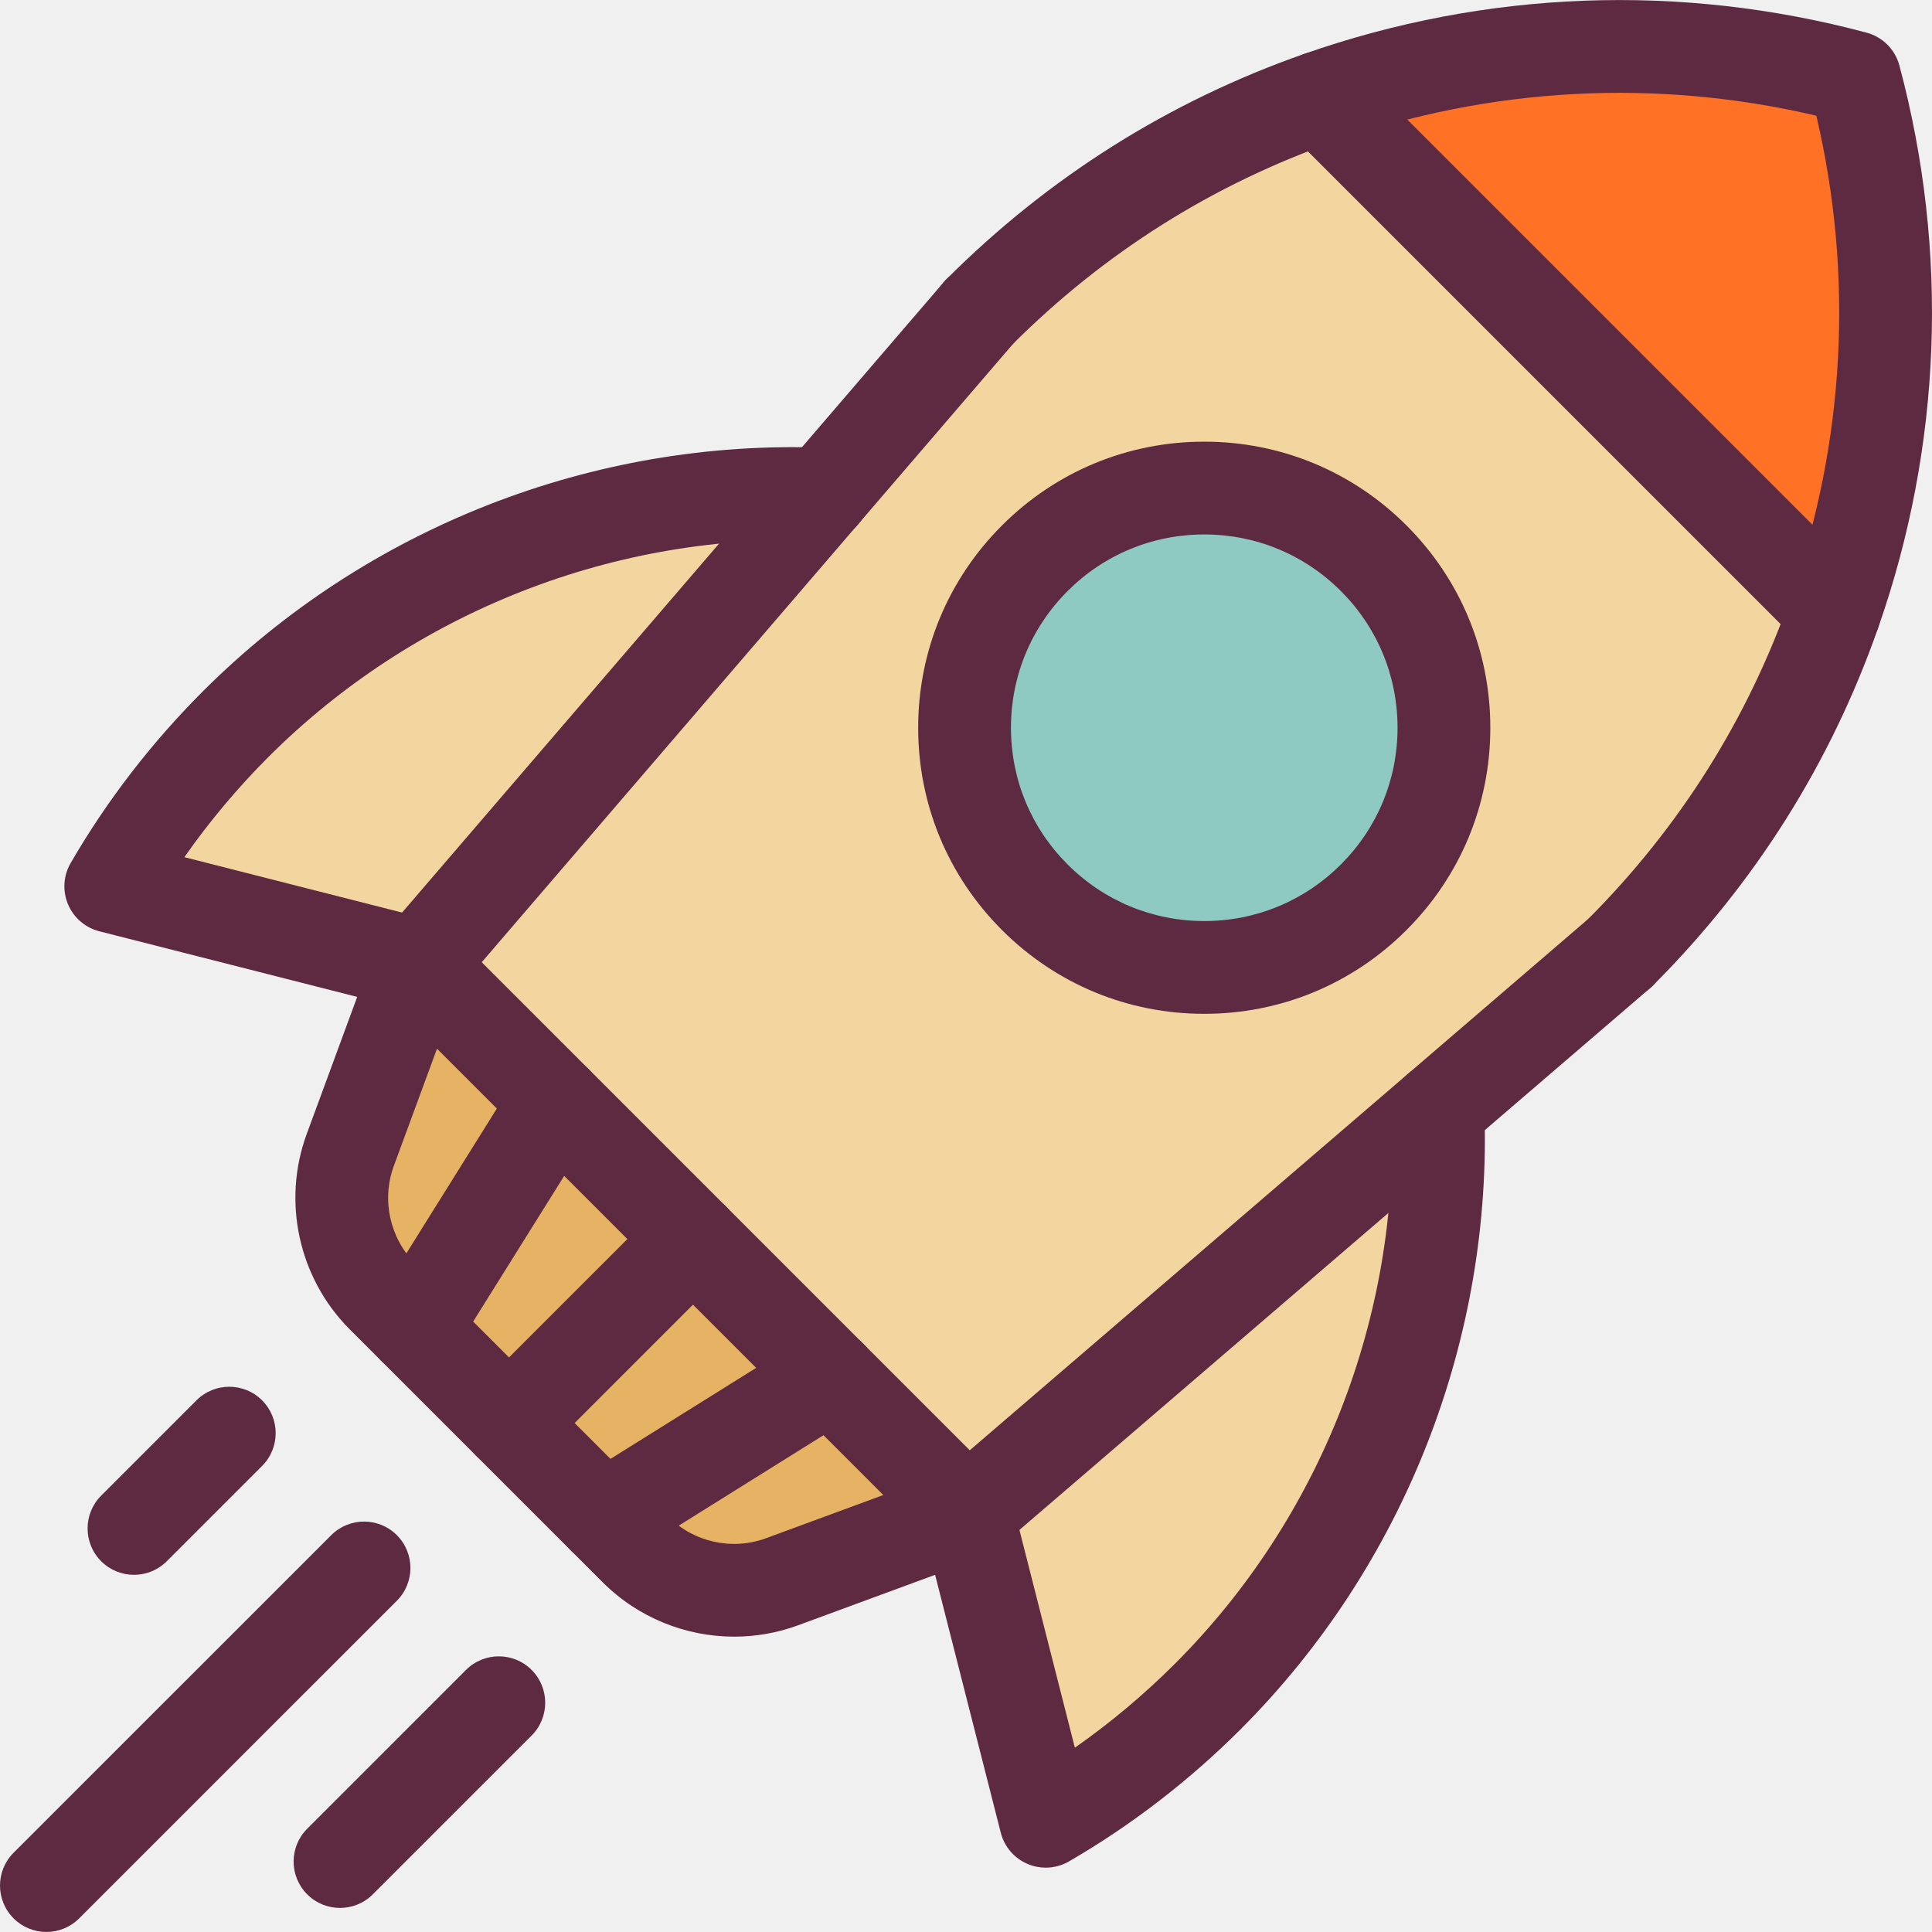
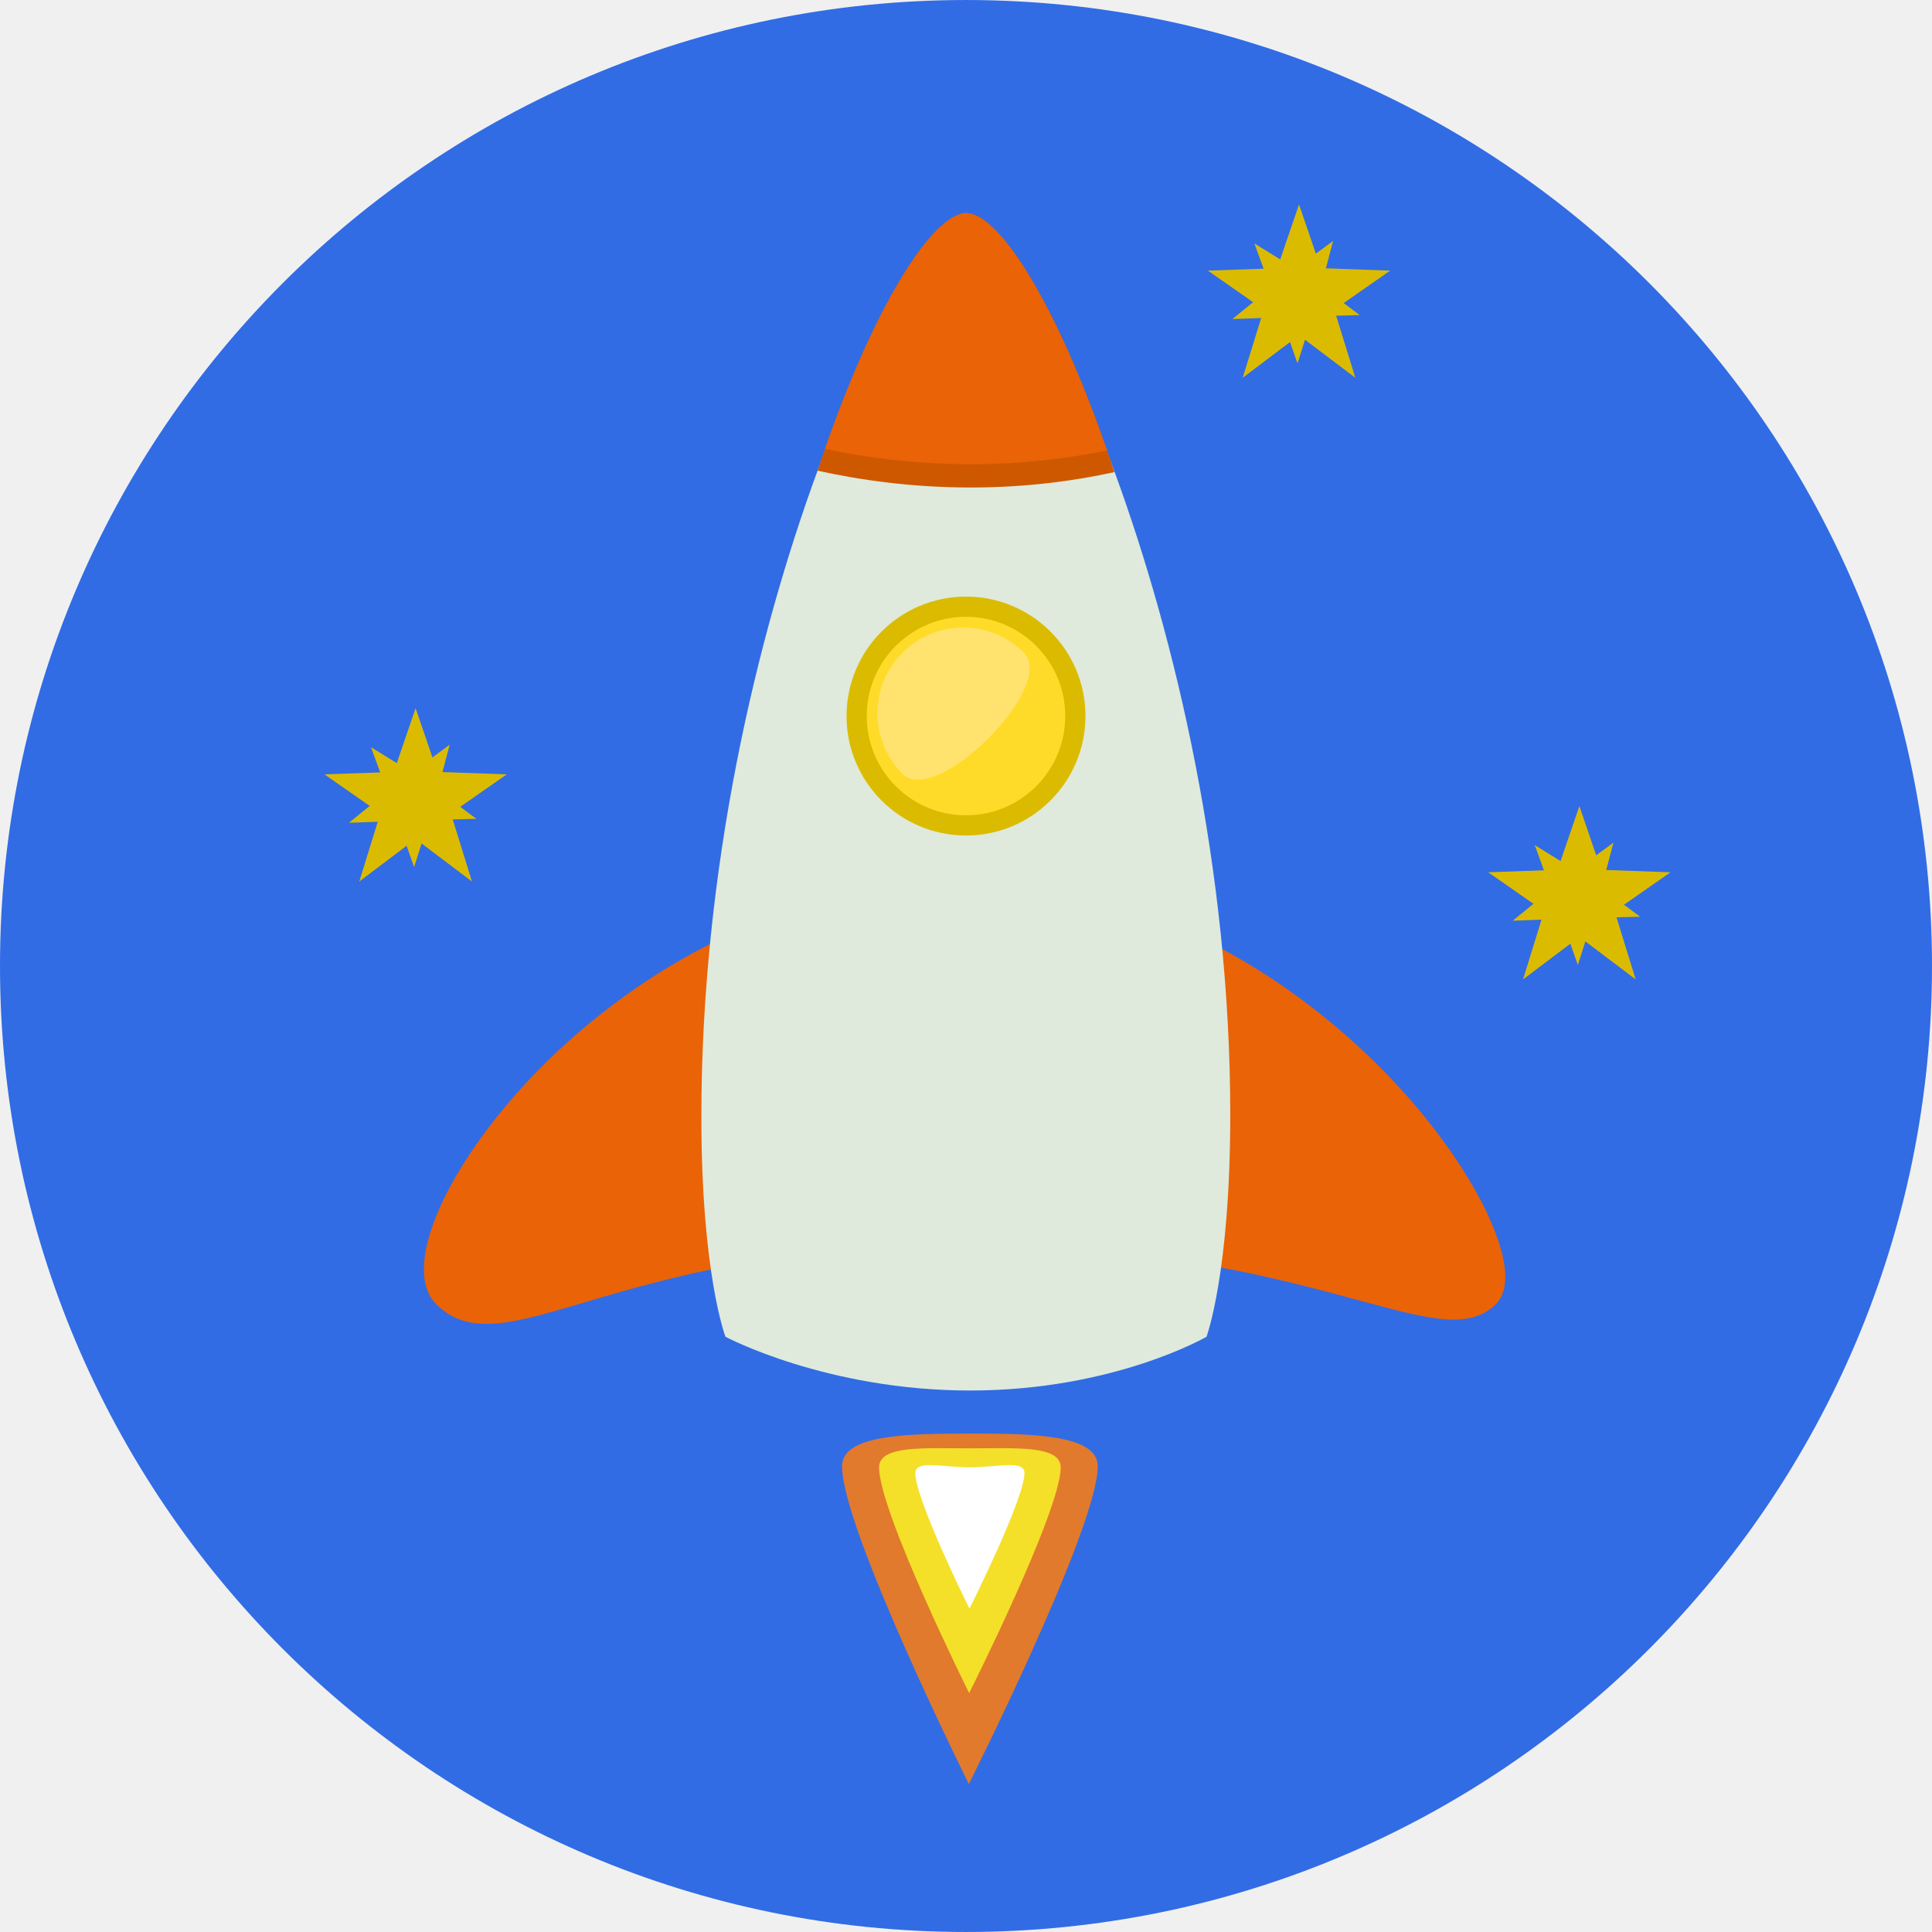
- <svg xmlns="http://www.w3.org/2000/svg" version="1.1" id="Layer_1" viewBox="0 0 416.449 416.449" xml:space="preserve" width="512" height="512">
-   <g id="_x31_5._Rocket_2_">
-     <g id="XMLID_65_">
-       <g>
-         <g>
-           <path style="fill:#FF7124;" d="M399.76,16.699c10.12,37.84,8.67,78.13-4.34,115.28h-0.01L284.48,21.049v-0.01      C321.63,8.029,361.92,6.579,399.76,16.699z" />
-         </g>
-         <g>
-           <path style="fill:#F2D59F;" d="M90.21,207.929l87.14-101.42h0.01l33.71-39.24c21.43-21.43,46.6-36.84,73.41-46.23v0.01      l110.93,110.93h0.01c-9.39,26.81-24.8,51.98-46.23,73.41l-39.24,33.71l-101.43,87.14l-29.57-29.57l-29.58-29.58l-29.58-29.58      L90.21,207.929z M296.11,193.399c20.18-20.17,20.18-52.89,0-73.06c-20.17-20.18-52.89-20.18-73.06,0      c-20.18,20.17-20.18,52.89,0,73.06C243.22,213.579,275.94,213.579,296.11,193.399z" />
-         </g>
-         <g>
-           <path style="fill:#F2D59F;" d="M309.95,239.099c1.74,45.6-14.8,91.78-49.61,126.59c-10.69,10.68-22.44,19.65-34.93,26.89      l-16.89-66.34L309.95,239.099z" />
-         </g>
-         <g>
-           <path style="fill:#8ECAC1;" d="M296.11,120.339c20.18,20.17,20.18,52.89,0,73.06c-20.17,20.18-52.89,20.18-73.06,0      c-20.18-20.17-20.18-52.89,0-73.06C243.22,100.159,275.94,100.159,296.11,120.339z" />
-         </g>
-         <g>
-           <path style="fill:#E6B263;" d="M208.52,326.239l-39.94,14.71c-10.98,4.05-23.31,1.34-31.58-6.94l-6.85-6.85l48.8-30.49      L208.52,326.239z" />
-         </g>
-         <g>
-           <polygon style="fill:#E6B263;" points="178.95,296.669 130.15,327.159 130.14,327.159 109.72,306.739 149.37,267.089     " />
-         </g>
-         <g>
-           <path style="fill:#F2D59F;" d="M177.35,106.509l-87.14,101.42l-66.33-16.88c7.24-12.49,16.21-24.24,26.89-34.93      C85.58,121.309,131.74,104.769,177.35,106.509z" />
-         </g>
-         <g>
-           <polygon style="fill:#E6B263;" points="149.37,267.089 109.72,306.739 89.3,286.309 119.79,237.509     " />
-         </g>
-         <g>
-           <path style="fill:#E6B263;" d="M119.79,237.509l-30.49,48.8l-6.86-6.85c-8.27-8.28-10.98-20.6-6.94-31.58l14.71-39.95      L119.79,237.509z" />
-         </g>
-       </g>
-       <g>
-         <g>
-           <path style="fill:#5E2A41;" d="M28.88,339.459c-2.559,0-5.119-0.977-7.071-2.929c-3.905-3.905-3.905-10.237,0-14.143      l20.54-20.54c3.905-3.904,10.237-3.904,14.143,0c3.905,3.905,3.905,10.237,0,14.143l-20.54,20.54      C33.999,338.482,31.44,339.459,28.88,339.459z" />
-         </g>
-         <g>
-           <path style="fill:#5E2A41;" d="M10,416.439c-2.56,0-5.119-0.977-7.072-2.93c-3.905-3.905-3.904-10.237,0.001-14.142l68.47-68.46      c3.905-3.904,10.237-3.904,14.142,0.001c3.905,3.905,3.904,10.237-0.002,14.142l-68.47,68.46      C15.118,415.463,12.559,416.439,10,416.439z" />
-         </g>
-         <g>
-           <path style="fill:#5E2A41;" d="M73.29,411.259c-2.56,0-5.118-0.977-7.071-2.929c-3.905-3.905-3.905-10.237,0-14.143      l34.23-34.229c3.905-3.904,10.237-3.903,14.142,0c3.905,3.905,3.905,10.237,0,14.143l-34.23,34.229      C78.409,410.282,75.849,411.259,73.29,411.259z" />
-         </g>
-         <g>
-           <path style="fill:#5E2A41;" d="M208.52,336.239c-2.56,0-5.118-0.977-7.071-2.929L83.139,215c-3.905-3.905-3.905-10.237,0-14.143      c3.905-3.904,10.237-3.904,14.143,0l118.31,118.311c3.905,3.905,3.905,10.237,0,14.143      C213.639,335.263,211.079,336.239,208.52,336.239z" />
-         </g>
-         <g>
-           <path style="fill:#5E2A41;" d="M259.58,218.534c-16.474,0-31.959-6.416-43.604-18.066c-11.646-11.641-18.062-27.126-18.062-43.6      c0-16.474,6.416-31.959,18.065-43.604c11.641-11.646,27.126-18.062,43.6-18.062s31.959,6.416,43.604,18.065      c11.645,11.641,18.061,27.126,18.061,43.6c0,16.472-6.415,31.956-18.061,43.6l0,0c-0.001,0.002-0.001,0.001-0.004,0.004      C291.536,212.119,276.052,218.534,259.58,218.534z M259.58,115.204c-11.13,0-21.592,4.334-29.457,12.204      c-7.874,7.869-12.208,18.331-12.208,29.461s4.334,21.592,12.204,29.457c7.869,7.874,18.331,12.208,29.461,12.208      c11.13,0,21.592-4.334,29.457-12.204c0.002-0.001,0.003-0.002,0.004-0.004c7.87-7.865,12.204-18.327,12.204-29.457      s-4.334-21.592-12.204-29.457C281.172,119.538,270.71,115.204,259.58,115.204z" />
-         </g>
-         <g>
-           <path style="fill:#5E2A41;" d="M89.291,296.31c-1.81,0-3.642-0.49-5.29-1.521c-4.684-2.926-6.108-9.096-3.182-13.779l30.49-48.8      c2.927-4.684,9.097-6.11,13.78-3.182c4.684,2.926,6.108,9.096,3.182,13.779l-30.49,48.8      C95.884,294.643,92.625,296.31,89.291,296.31z" />
-         </g>
-         <g>
-           <path style="fill:#5E2A41;" d="M109.72,316.739c-2.559,0-5.118-0.977-7.071-2.929c-3.905-3.905-3.906-10.237-0.001-14.143      l39.65-39.65c3.905-3.904,10.237-3.904,14.142,0c3.905,3.905,3.906,10.237,0.001,14.142l-39.65,39.65      C114.839,315.763,112.279,316.739,109.72,316.739z" />
-         </g>
-         <g>
-           <path style="fill:#5E2A41;" d="M130.16,337.16c-3.334,0-6.593-1.666-8.49-4.702c-2.926-4.684-1.501-10.854,3.182-13.779      l48.8-30.49c4.683-2.929,10.853-1.503,13.78,3.182c2.926,4.684,1.501,10.853-3.182,13.779l-48.8,30.49      C133.801,336.67,131.97,337.16,130.16,337.16z" />
-         </g>
-         <g>
-           <path style="fill:#5E2A41;" d="M177.356,116.509c-2.307,0-4.625-0.794-6.512-2.415c-4.189-3.599-4.668-9.912-1.069-14.102      l33.71-39.24c3.598-4.188,9.911-4.668,14.102-1.068c4.189,3.599,4.668,9.912,1.068,14.101l-33.71,39.24      C182.968,115.327,180.17,116.509,177.356,116.509z" />
-         </g>
-         <g>
-           <path style="fill:#5E2A41;" d="M158.265,352.787c-10.448,0-20.723-4.085-28.34-11.712l-6.582-6.582      c-0.093-0.086-0.184-0.173-0.273-0.263l-47.694-47.695c-10.992-11.006-14.623-27.531-9.259-42.109l14.71-39.952      c0.413-1.12,1.022-2.157,1.799-3.061l87.14-101.42c3.601-4.188,9.913-4.667,14.102-1.068c4.189,3.6,4.667,9.913,1.068,14.102      L98.971,213.077l-14.086,38.257c-2.682,7.289-0.864,15.556,4.632,21.059l47.432,47.433c0.092,0.086,0.184,0.173,0.273,0.263      l6.85,6.85c5.497,5.504,13.756,7.318,21.048,4.63l38.252-14.089l139.302-119.675c4.191-3.6,10.504-3.119,14.102,1.068      c3.6,4.189,3.121,10.503-1.068,14.102L215.036,333.824c-0.904,0.777-1.94,1.387-3.059,1.799l-39.941,14.71      C167.557,351.985,162.893,352.787,158.265,352.787z" />
-         </g>
-         <g>
-           <path style="fill:#5E2A41;" d="M349.19,215.389c-2.559,0-5.118-0.977-7.071-2.929c-3.905-3.905-3.905-10.237,0-14.143      c19.885-19.884,34.642-43.315,43.863-69.644c11.736-33.512,13.626-69.25,5.536-103.733c-34.48-8.089-70.221-6.199-103.733,5.536      c-26.329,9.221-49.761,23.979-69.645,43.863c-3.905,3.904-10.236,3.905-14.143,0c-3.905-3.905-3.905-10.237,0-14.143      c22.025-22.024,47.991-38.375,77.176-48.596C320.331-2.111,362.231-3.69,402.344,7.039c3.454,0.924,6.152,3.622,7.076,7.076      c10.728,40.114,9.151,82.014-4.563,121.17c-10.221,29.185-26.571,55.15-48.596,77.175      C354.309,214.412,351.75,215.389,349.19,215.389z" />
-         </g>
-         <g>
-           <path style="fill:#5E2A41;" d="M395.41,141.98c-2.56,0-5.118-0.977-7.071-2.929L277.409,28.12      c-3.905-3.905-3.905-10.237,0-14.143c3.908-3.905,10.238-3.903,14.143,0l110.93,110.931c3.905,3.905,3.905,10.237,0,14.143      C400.528,141.003,397.969,141.98,395.41,141.98z" />
-         </g>
-         <g>
-           <path style="fill:#5E2A41;" d="M90.22,217.929c-0.832,0-1.67-0.104-2.477-0.309l-66.33-16.88      c-3.037-0.773-5.537-2.926-6.751-5.814c-1.215-2.889-1.005-6.181,0.566-8.892c7.778-13.418,17.355-25.86,28.467-36.982      c35.281-35.281,84.119-54.445,133.988-52.537c5.369,0.176,9.671,4.583,9.671,9.994c0,5.522-4.472,10-9.995,10h-0.01      c-0.127,0-0.254-0.002-0.381-0.007c-44.338-1.699-87.765,15.325-119.127,46.688c-6.684,6.689-12.742,13.914-18.101,21.576      l52.73,13.419c4.435,1.024,7.745,4.998,7.745,9.743C100.215,213.451,95.743,217.929,90.22,217.929z" />
-         </g>
-         <g>
-           <path style="fill:#5E2A41;" d="M225.41,402.579c-1.315,0-2.633-0.259-3.876-0.782c-2.89-1.215-5.042-3.714-5.815-6.75      l-16.891-66.34c-1.363-5.353,1.872-10.796,7.224-12.158c5.349-1.366,10.795,1.871,12.158,7.223l13.48,52.948      c7.663-5.359,14.889-11.419,21.581-18.104c31.36-31.36,48.378-74.785,46.684-119.136c-0.21-5.519,4.093-10.163,9.611-10.374      c5.509-0.233,10.164,4.093,10.375,9.611c1.903,49.897-17.243,98.755-52.532,134.044c-11.124,11.113-23.567,20.691-36.986,28.47      C228.881,402.126,227.148,402.579,225.41,402.579z" />
-         </g>
-       </g>
-     </g>
+ <svg xmlns="http://www.w3.org/2000/svg" height="800px" width="800px" version="1.1" id="Layer_1" viewBox="0 0 496.158 496.158" xml:space="preserve">
+   <path style="fill:#316ce5;" d="M248.082,0.003C111.07,0.003,0,111.063,0,248.085c0,137.001,111.07,248.07,248.082,248.07  c137.006,0,248.076-111.069,248.076-248.07C496.158,111.062,385.088,0.003,248.082,0.003z" />
+   <g>
+     <polygon style="fill:#DBBB00;" points="130.14,198.865 112.329,198.237 106.733,181.859 101.138,198.237 83.327,198.865    97.68,208.88 92.267,226.381 106.733,215.458 121.199,226.381 115.787,208.88  " />
+     <polygon style="fill:#DBBB00;" points="112.416,202.889 115.484,191.248 105.788,198.382 95.265,191.881 99.455,203.294    89.618,211.306 102.168,210.835 106.348,222.679 110.18,210.584 122.334,210.282  " />
+     <polygon style="fill:#DBBB00;" points="357.01,69.501 339.199,68.873 333.603,52.496 328.008,68.873 310.197,69.501 324.55,79.516    319.138,97.017 333.603,86.094 348.069,97.017 342.657,79.516  " />
+     <polygon style="fill:#DBBB00;" points="339.286,73.525 342.354,61.884 332.658,69.018 322.135,62.517 326.325,73.93    316.488,81.942 329.038,81.472 333.218,93.315 337.05,81.221 349.204,80.918  " />
+     <polygon style="fill:#DBBB00;" points="429.005,224.008 411.194,223.38 405.599,207.003 400.003,223.38 382.192,224.008    396.545,234.023 391.133,251.524 405.599,240.601 420.064,251.524 414.652,234.023  " />
+     <polygon style="fill:#DBBB00;" points="411.281,228.032 414.35,216.392 404.653,223.526 394.13,217.024 398.32,228.437    388.483,236.449 401.033,235.979 405.213,247.822 409.045,235.728 421.199,235.426  " />
  </g>
+   <path style="fill:#EA6307;" d="M383.34,314.795c-5.941-14.345-21.202-36.571-46.212-55.931  c-19.131-14.808-50.218-32.46-89.678-32.46c-39.018,0-69.746,16.634-88.654,30.588c-25.352,18.71-40.673,40.56-46.559,54.769  c-4.417,10.663-4.502,18.883-0.239,23.145c3.465,3.465,7.585,5.079,12.965,5.079c6.495,0,14.247-2.294,24.975-5.469  c20.098-5.947,50.469-14.936,97.513-14.936c48.545,0,80.322,8.617,101.35,14.318c10.673,2.894,18.384,4.985,24.472,4.986h0.003  c4.713,0,8.172-1.264,10.886-3.979C387.635,331.431,387.35,324.477,383.34,314.795z" />
+   <path style="fill:#DFEADC;" d="M286.255,121.222c-14.873-40.687-31.176-66.481-38.176-66.481c-6.988,0-23.253,25.596-38.118,66.13  c-15.702,42.815-29.844,102.297-29.844,165.89c0,40.446,6.193,56.536,6.193,56.536s25.869,13.801,62.818,13.801  s60.716-13.801,60.716-13.801s6.101-16.404,6.101-57.03C315.945,223.234,301.891,163.997,286.255,121.222z" />
+   <path style="fill:#CE5800;" d="M248.166,54.741c-8.74,0-24.42,24.539-38.204,66.13c10.715,2.375,24.12,4.325,39.314,4.325  c14.394,0,26.884-1.749,36.92-3.953C272.454,79.654,256.87,54.741,248.166,54.741z" />
+   <path style="fill:#EA6307;" d="M248.165,54.741c-8.343,0-23.005,22.365-36.309,60.561c10.384,2.186,23.106,3.916,37.418,3.916  c13.501,0,25.329-1.54,35.026-3.549C271.044,77.446,256.471,54.741,248.165,54.741z" />
+   <circle style="fill:#DBBB00;" cx="248.079" cy="183.889" r="30.677" />
+   <circle style="fill:#FFDB29;" cx="248.079" cy="183.889" r="25.486" />
+   <path style="fill:#FFE36E;" d="M262.936,167.597c-8.602-8.601-22.547-8.602-31.148,0s-8.602,22.547,0,31.149  S271.538,176.199,262.936,167.597z" />
+   <path style="fill:#E17A2D;" d="M249.007,368.151c-16.392,0.012-32.76,0.337-32.76,8.403c0,16.16,32.564,81.608,32.564,81.608  s33.101-65.882,33.101-81.608C281.912,368.464,265.447,368.139,249.007,368.151z" />
+   <path style="fill:#F4E028;" d="M249.079,371.948c-11.66,0-23.32-0.845-23.32,4.894c0,11.479,23.131,57.964,23.131,57.964  s23.51-46.794,23.51-57.964C272.399,371.103,260.739,371.948,249.079,371.948z" />
+   <path style="fill:#FFFFFF;" d="M249.079,376.829c-7.005,0-14.011-1.99-14.011,1.458c0,6.896,13.897,34.824,13.897,34.824  s14.124-28.113,14.124-34.824C263.09,374.839,256.084,376.829,249.079,376.829z" />
</svg>
